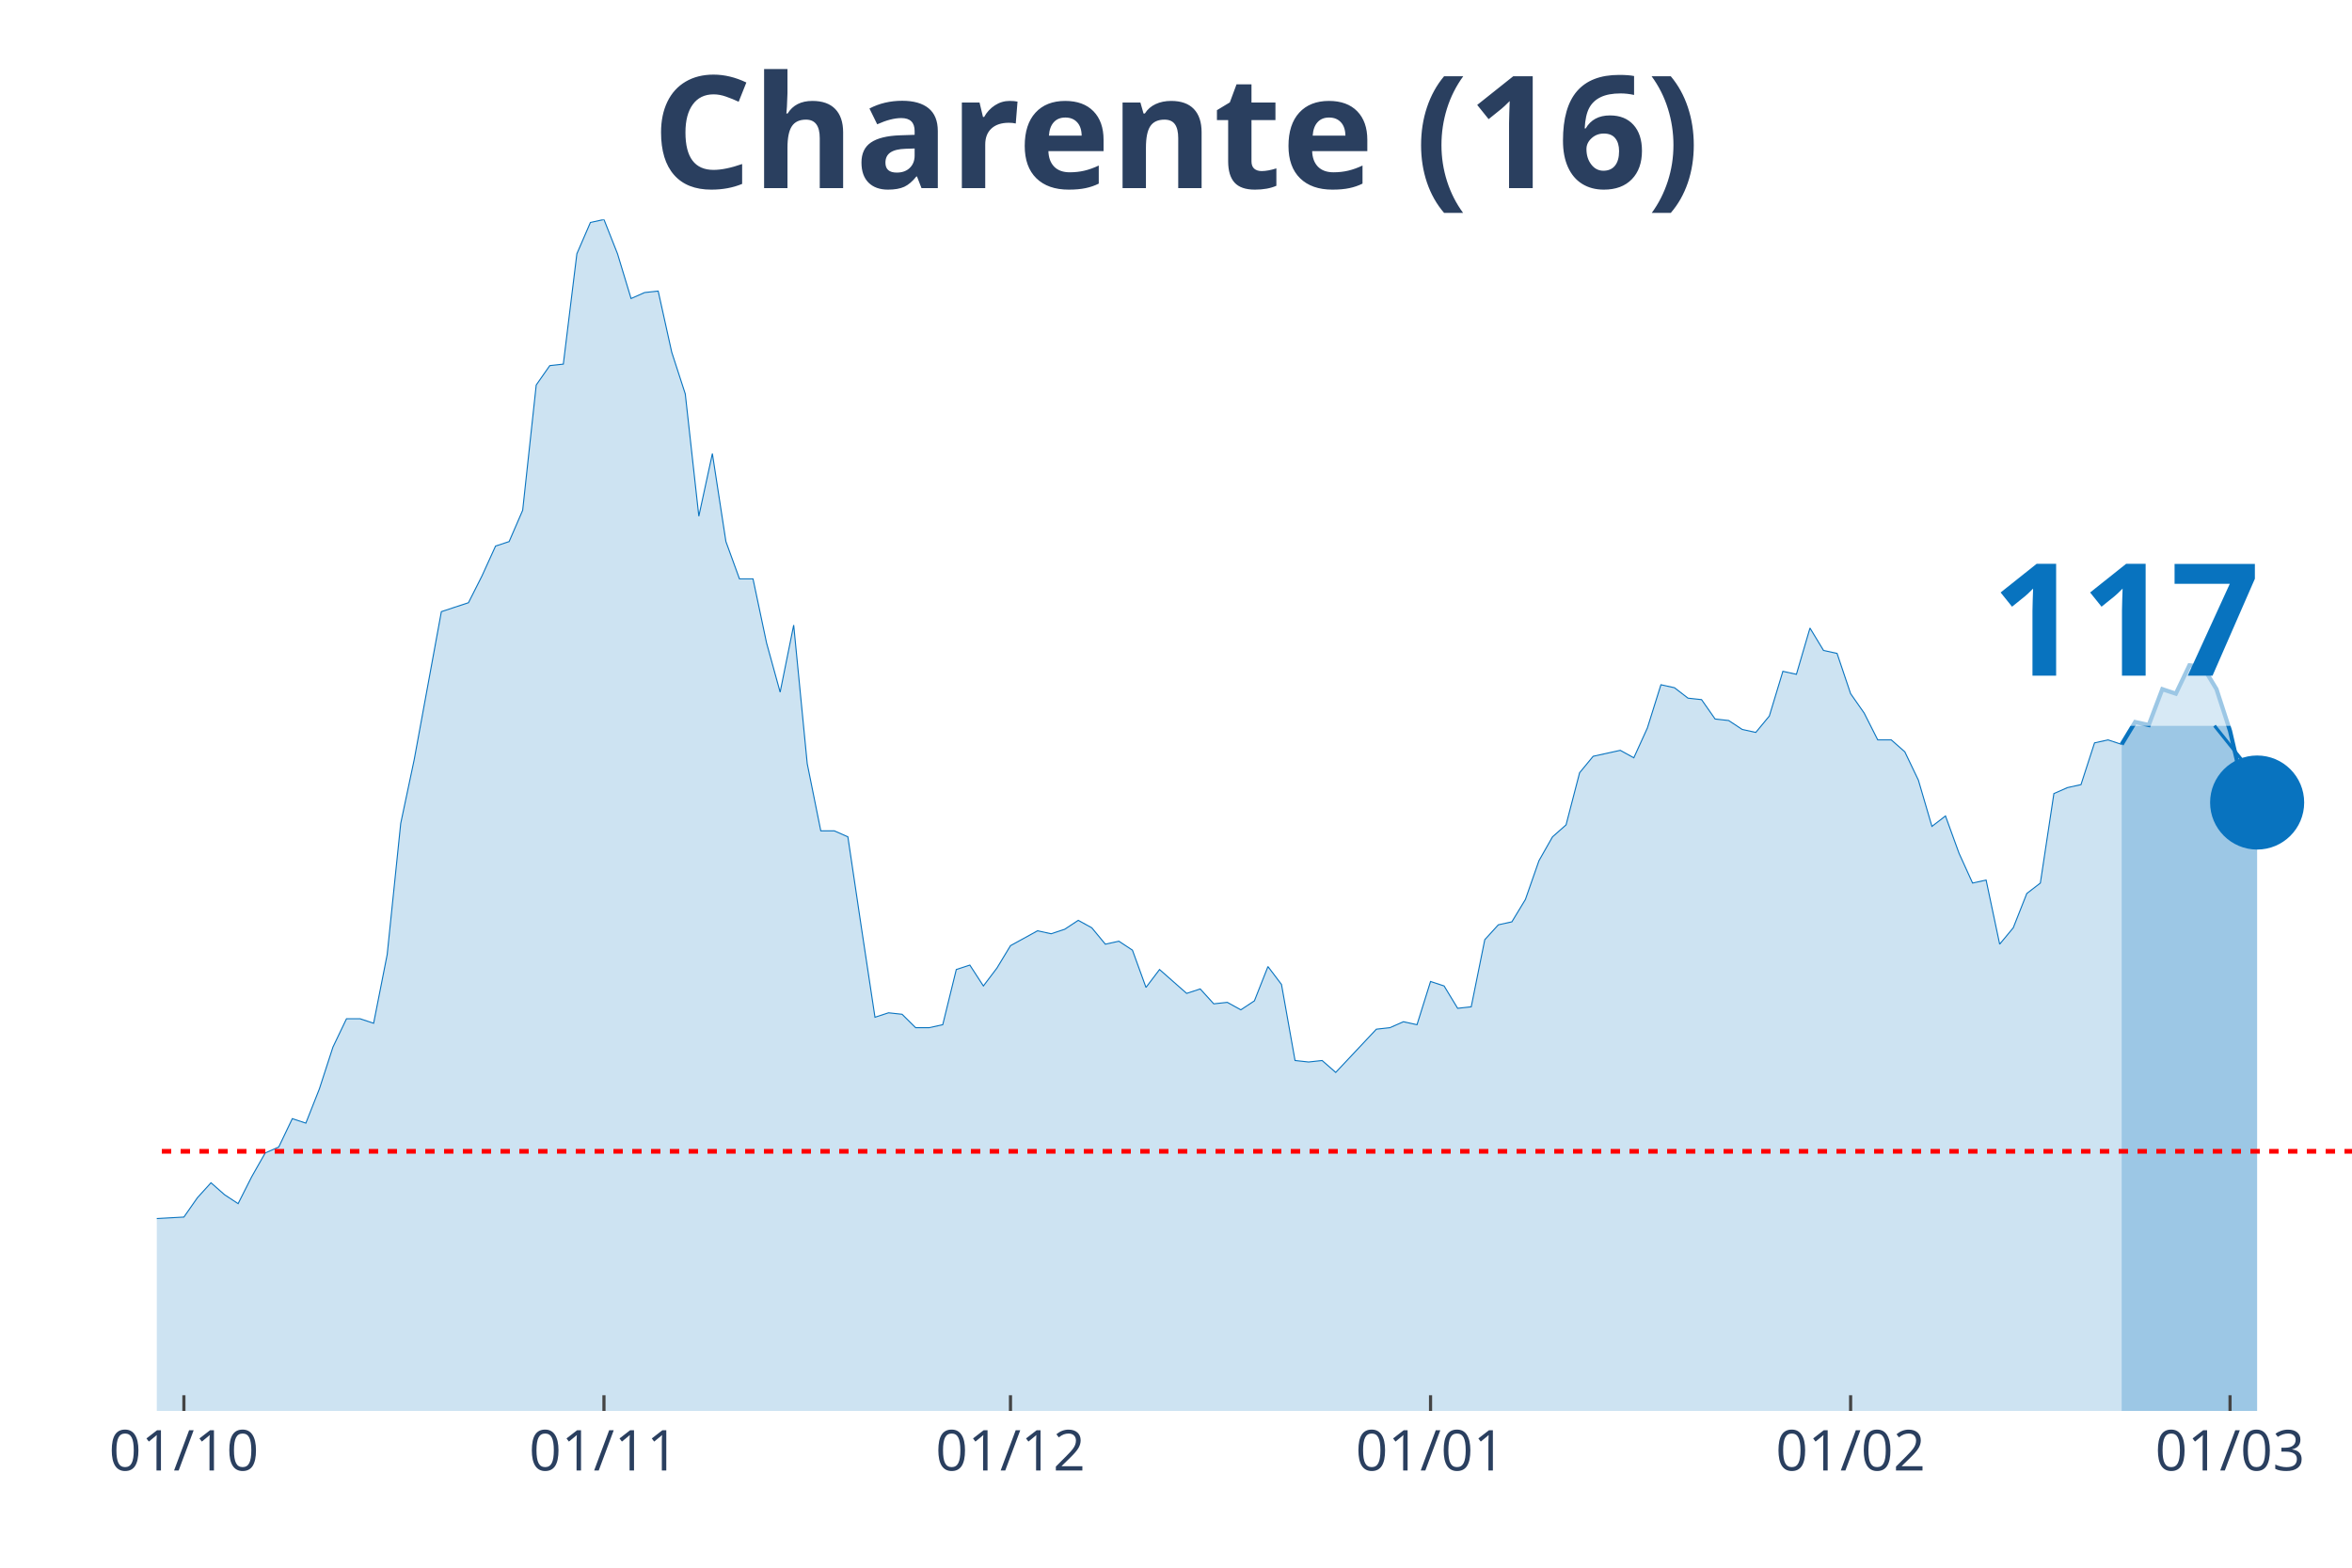
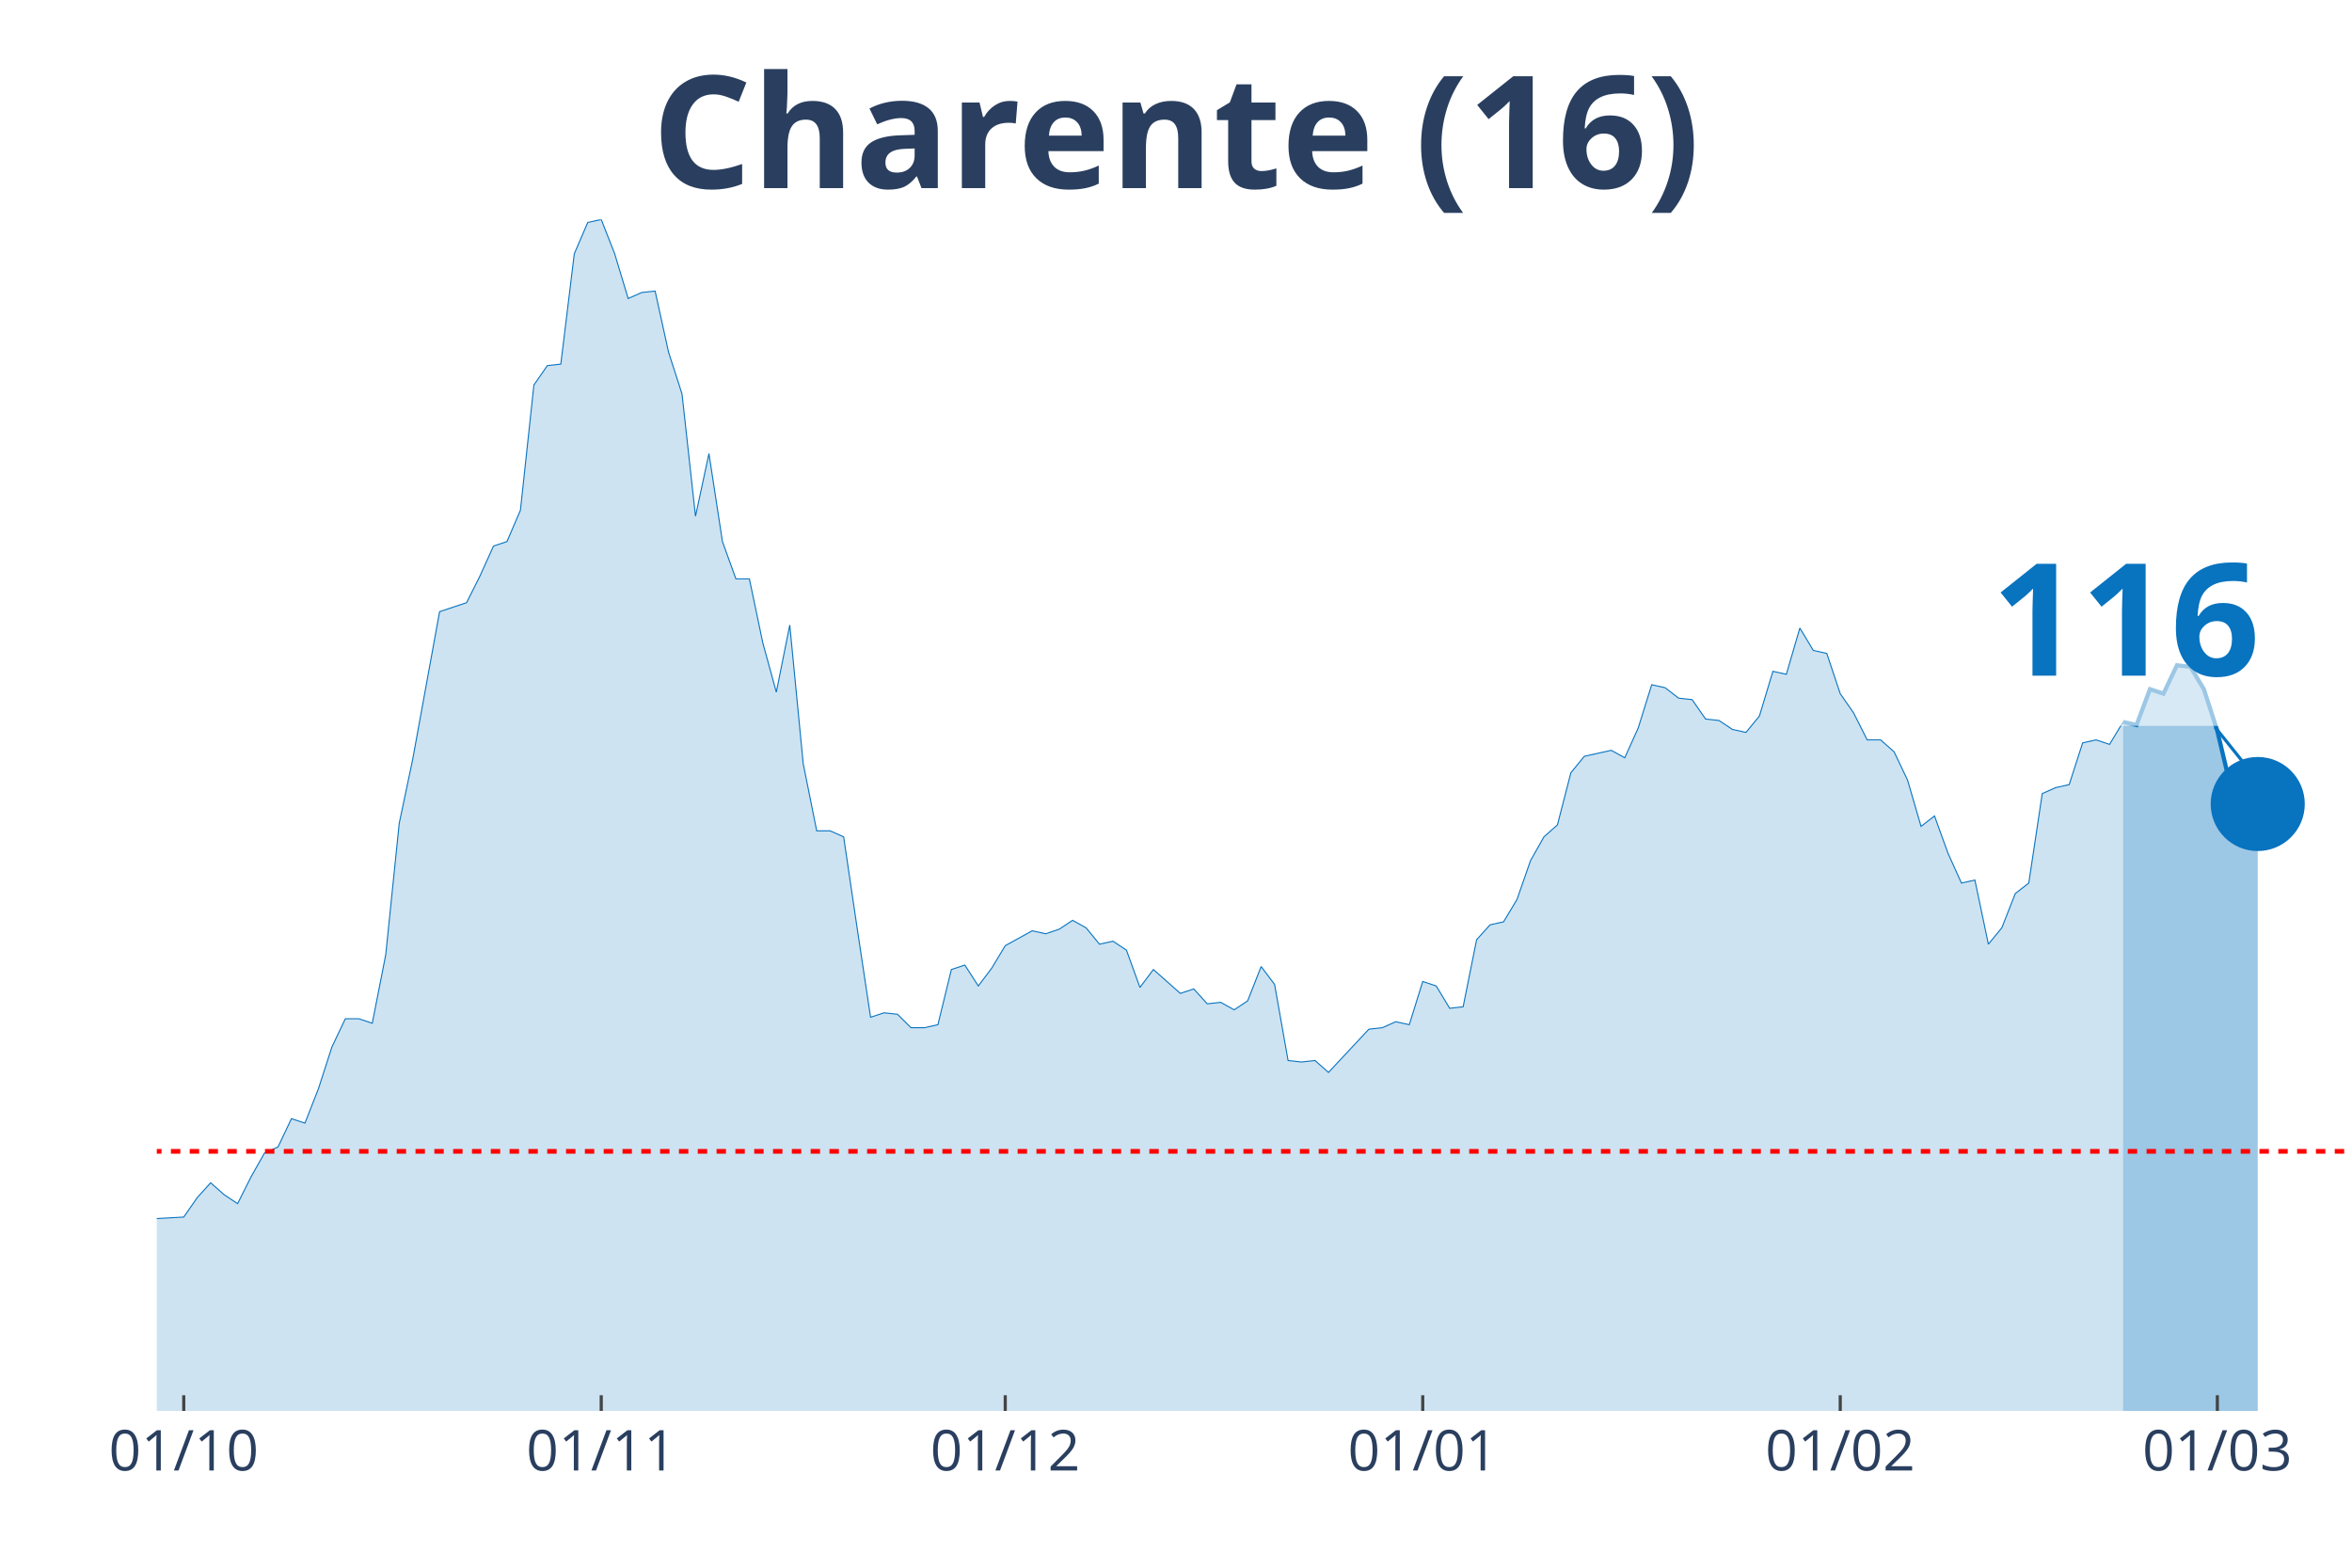
<svg xmlns="http://www.w3.org/2000/svg" class="main-svg" width="1125" height="750" style="" viewBox="0 0 750 500">
  <rect x="0" y="0" width="750" height="500" style="fill: rgb(0, 0, 0); fill-opacity: 0;" />
-   <defs id="defs-892b42">
+   <defs id="defs-946c49">
    <g class="clips">
-       <clipPath id="clip892b42xyplot" class="plotclip">
+       <clipPath id="clip946c49xyplot" class="plotclip">
        <rect width="700" height="380" />
      </clipPath>
-       <clipPath class="axesclip" id="clip892b42x">
+       <clipPath class="axesclip" id="clip946c49x">
        <rect x="50" y="0" width="700" height="500" />
      </clipPath>
-       <clipPath class="axesclip" id="clip892b42y">
+       <clipPath class="axesclip" id="clip946c49y">
        <rect x="0" y="70" width="750" height="380" />
      </clipPath>
-       <clipPath class="axesclip" id="clip892b42xy">
+       <clipPath class="axesclip" id="clip946c49xy">
        <rect x="50" y="70" width="700" height="380" />
      </clipPath>
    </g>
    <g class="gradients" />
  </defs>
  <g class="bglayer">
    <rect class="bg" x="50" y="70" width="700" height="380" style="fill: rgb(0, 0, 0); fill-opacity: 0; stroke-width: 0;" />
  </g>
  <g class="layer-below">
    <g class="imagelayer" />
    <g class="shapelayer" />
  </g>
  <g class="cartesianlayer">
    <g class="subplot xy">
      <g class="layer-subplot">
        <g class="shapelayer" />
        <g class="imagelayer" />
      </g>
      <g class="gridlayer">
        <g class="x">
-           <path class="xgrid crisp" transform="translate(58.64,0)" d="M0,70v380" style="stroke: rgb(255, 255, 255); stroke-opacity: 1; stroke-width: 1px;" />
-           <path class="xgrid crisp" transform="translate(192.59,0)" d="M0,70v380" style="stroke: rgb(255, 255, 255); stroke-opacity: 1; stroke-width: 1px;" />
-           <path class="xgrid crisp" transform="translate(322.22,0)" d="M0,70v380" style="stroke: rgb(255, 255, 255); stroke-opacity: 1; stroke-width: 1px;" />
-           <path class="xgrid crisp" transform="translate(456.17,0)" d="M0,70v380" style="stroke: rgb(255, 255, 255); stroke-opacity: 1; stroke-width: 1px;" />
-           <path class="xgrid crisp" transform="translate(590.12,0)" d="M0,70v380" style="stroke: rgb(255, 255, 255); stroke-opacity: 1; stroke-width: 1px;" />
-           <path class="xgrid crisp" transform="translate(711.11,0)" d="M0,70v380" style="stroke: rgb(255, 255, 255); stroke-opacity: 1; stroke-width: 1px;" />
+           <path class="xgrid crisp" transform="translate(58.59,0)" d="M0,70v380" style="stroke: rgb(255, 255, 255); stroke-opacity: 1; stroke-width: 1px;" />
+           <path class="xgrid crisp" transform="translate(191.72,0)" d="M0,70v380" style="stroke: rgb(255, 255, 255); stroke-opacity: 1; stroke-width: 1px;" />
+           <path class="xgrid crisp" transform="translate(320.55,0)" d="M0,70v380" style="stroke: rgb(255, 255, 255); stroke-opacity: 1; stroke-width: 1px;" />
+           <path class="xgrid crisp" transform="translate(453.68,0)" d="M0,70v380" style="stroke: rgb(255, 255, 255); stroke-opacity: 1; stroke-width: 1px;" />
+           <path class="xgrid crisp" transform="translate(586.81,0)" d="M0,70v380" style="stroke: rgb(255, 255, 255); stroke-opacity: 1; stroke-width: 1px;" />
+           <path class="xgrid crisp" transform="translate(707.06,0)" d="M0,70v380" style="stroke: rgb(255, 255, 255); stroke-opacity: 1; stroke-width: 1px;" />
        </g>
        <g class="y" />
      </g>
      <g class="zerolinelayer" />
      <path class="xlines-below" />
      <path class="ylines-below" />
      <g class="overlines-below" />
      <g class="xaxislayer-below" />
      <g class="yaxislayer-below" />
      <g class="overaxes-below" />
-       <g class="plot" transform="translate(50, 70)" clip-path="url('#clip892b42xyplot')">
+       <g class="plot" transform="translate(50, 70)" clip-path="url('#clip946c49xyplot')">
        <g class="scatterlayer mlayer">
-           <g class="trace scatter trace212ac5" style="stroke-miterlimit: 2;">
+           <g class="trace scatter traced01935" style="stroke-miterlimit: 2;">
            <g class="fills">
              <g>
-                 <path class="js-fill" d="M626.54,380L-587.65,380L-587.65,373.82L-570.37,368.59L-566.05,368.59L-527.16,380L-522.84,380L-492.59,378.57L-488.27,379.52L-440.74,379.52L-436.42,380L-315.43,376.2L-311.11,375.24L-246.3,378.57L-241.98,379.05L-220.37,377.15L-216.05,375.72L-203.09,373.82L-198.77,369.54L-181.48,361.93L-177.16,361.93L-159.88,363.35L-155.56,360.03L-151.23,360.03L-146.91,357.65L-142.59,358.6L-138.27,355.27L-129.63,342.9L-125.31,344.33L-120.99,341L-116.67,342.43L-108.02,341.48L-103.7,337.67L-86.42,329.11L-82.1,328.64L-77.78,318.17L-73.46,320.08L-69.14,312.94L-64.81,302L-60.49,289.64L-56.17,284.41L-47.53,287.26L-43.21,283.93L-38.89,289.64L-34.57,292.97L-30.25,302.95L-25.93,307.71L-21.6,307.71L-17.28,312.94L-12.96,317.22L-8.64,313.89L-4.32,314.84L0,318.65L8.64,318.17L12.96,311.99L17.28,307.23L21.6,311.04L25.93,313.89L30.25,305.33L34.57,297.72L38.89,295.82L43.21,286.78L47.53,288.21L51.85,277.27L56.17,263.95L60.49,254.92L64.81,254.92L69.14,256.35L73.46,234.47L77.78,192.62L82.1,172.17L90.74,125.08L95.06,123.65L99.38,122.23L103.7,113.67L108.02,104.16L112.35,102.73L116.67,92.74L120.99,52.79L125.31,46.61L129.63,46.13L133.95,10.94L138.27,0.95L142.59,0L146.91,10.94L151.23,25.21L155.56,23.3L159.88,22.83L164.2,42.33L168.52,55.64L172.84,94.64L177.16,74.67L181.48,102.73L185.8,114.62L190.12,114.62L194.44,135.07L198.77,150.76L203.09,129.36L207.41,173.59L211.73,194.99L216.05,194.99L220.37,196.9L224.69,225.91L229.01,254.44L233.33,253.02L237.65,253.49L241.98,257.77L246.3,257.77L250.62,256.82L254.94,239.22L259.26,237.8L263.58,244.46L267.9,238.75L272.22,231.61L276.54,229.24L280.86,226.86L285.19,227.81L289.51,226.38L293.83,223.53L298.15,225.91L302.47,231.14L306.79,230.19L311.11,233.04L315.43,244.93L319.75,239.22L328.4,246.83L332.72,245.41L337.04,250.16L341.36,249.69L345.68,252.07L350,249.21L354.32,238.27L358.64,243.98L362.96,268.24L367.28,268.71L371.6,268.24L375.93,272.04L388.89,258.25L393.21,257.77L397.53,255.87L401.85,256.82L406.17,243.03L410.49,244.46L414.81,251.59L419.14,251.11L423.46,229.71L427.78,224.96L432.1,224.01L436.42,216.87L440.74,204.51L445.06,196.9L449.38,193.09L453.7,176.45L458.02,171.21L462.35,170.26L466.67,169.31L470.99,171.69L475.31,162.18L479.63,148.39L483.95,149.34L488.27,152.67L492.59,153.14L496.91,159.32L501.23,159.8L505.56,162.65L509.88,163.6L514.2,158.37L518.52,144.11L522.84,145.06L527.16,130.31L531.48,137.45L535.8,138.4L540.12,151.24L544.44,157.42L548.77,165.98L553.09,165.98L557.41,169.79L561.73,178.82L566.05,193.57L570.37,190.24L574.69,202.13L579.01,211.64L583.33,210.69L587.65,231.14L591.98,225.91L596.3,214.97L600.62,211.64L604.94,183.1L609.26,181.2L613.58,180.25L617.9,166.93L622.22,165.98L626.54,167.41" style="fill: rgb(8, 115, 191); fill-opacity: 0.2; stroke-width: 0;" />
+                 <path class="js-fill" d="M626.99,380L-584.05,380L-584.05,373.82L-566.87,368.59L-562.58,368.59L-523.93,380L-519.63,380L-489.57,378.57L-485.28,379.52L-438.04,379.52L-433.74,380L-313.5,376.2L-309.2,375.24L-244.79,378.57L-240.49,379.05L-219.02,377.15L-214.72,375.72L-201.84,373.82L-197.55,369.54L-180.37,361.93L-176.07,361.93L-158.9,363.35L-154.6,360.03L-150.31,360.03L-146.01,357.65L-141.72,358.6L-137.42,355.27L-128.83,342.9L-124.54,344.33L-120.25,341L-115.95,342.43L-107.36,341.48L-103.07,337.67L-85.89,329.11L-81.6,328.64L-77.3,318.17L-73.01,320.08L-68.71,312.94L-64.42,302L-60.12,289.64L-55.83,284.41L-47.24,287.26L-42.94,283.93L-38.65,289.64L-34.36,292.97L-30.06,302.95L-25.77,307.71L-21.47,307.71L-17.18,312.94L-12.88,317.22L-8.59,313.89L-4.29,314.84L0,318.65L8.59,318.17L12.88,311.99L17.18,307.23L21.47,311.04L25.77,313.89L30.06,305.33L34.36,297.72L38.65,295.82L42.94,286.78L47.24,288.21L51.53,277.27L55.83,263.95L60.12,254.92L64.42,254.92L68.71,256.35L73.01,234.47L77.3,192.62L81.6,172.17L90.18,125.08L94.48,123.65L98.77,122.23L103.07,113.67L107.36,104.16L111.66,102.73L115.95,92.74L120.25,52.79L124.54,46.61L128.83,46.13L133.13,10.94L137.42,0.95L141.72,0L146.01,10.94L150.31,25.21L154.6,23.3L158.9,22.83L163.19,42.33L167.48,55.64L171.78,94.64L176.07,74.67L180.37,102.73L184.66,114.62L188.96,114.62L193.25,135.07L197.55,150.76L201.84,129.36L206.13,173.59L210.43,194.99L214.72,194.99L219.02,196.9L223.31,225.91L227.61,254.44L231.9,253.02L236.2,253.49L240.49,257.77L244.79,257.77L249.08,256.82L253.37,239.22L257.67,237.8L261.96,244.46L266.26,238.75L270.55,231.61L274.85,229.24L279.14,226.86L283.44,227.81L287.73,226.38L292.02,223.53L296.32,225.91L300.61,231.14L304.91,230.19L309.2,233.04L313.5,244.93L317.79,239.22L326.38,246.83L330.67,245.41L334.97,250.16L339.26,249.69L343.56,252.07L347.85,249.21L352.15,238.27L356.44,243.98L360.74,268.24L365.03,268.71L369.33,268.24L373.62,272.04L386.5,258.25L390.8,257.77L395.09,255.87L399.39,256.82L403.68,243.03L407.98,244.46L412.27,251.59L416.56,251.11L420.86,229.71L425.15,224.96L429.45,224.01L433.74,216.87L438.04,204.51L442.33,196.9L446.63,193.09L450.92,176.45L455.21,171.21L459.51,170.26L463.8,169.31L468.1,171.69L472.39,162.18L476.69,148.39L480.98,149.34L485.28,152.67L489.57,153.14L493.87,159.32L498.16,159.8L502.45,162.65L506.75,163.6L511.04,158.37L515.34,144.11L519.63,145.06L523.93,130.31L528.22,137.45L532.52,138.4L536.81,151.24L541.1,157.42L545.4,165.98L549.69,165.98L553.99,169.79L558.28,178.82L562.58,193.57L566.87,190.24L571.17,202.13L575.46,211.64L579.75,210.69L584.05,231.14L588.34,225.91L592.64,214.97L596.93,211.64L601.23,183.1L605.52,181.2L609.82,180.25L614.11,166.93L618.4,165.98L622.7,167.41L626.99,160.28" style="fill: rgb(8, 115, 191); fill-opacity: 0.2; stroke-width: 0;" />
              </g>
            </g>
            <g class="errorbars" />
            <g class="lines">
-               <path class="js-line" d="M-587.65,373.82L-570.37,368.59L-566.05,368.59L-527.16,380L-522.84,380L-492.59,378.57L-488.27,379.52L-440.74,379.52L-436.42,380L-315.43,376.2L-311.11,375.24L-246.3,378.57L-241.98,379.05L-220.37,377.15L-216.05,375.72L-203.09,373.82L-198.77,369.54L-181.48,361.93L-177.16,361.93L-159.88,363.35L-155.56,360.03L-151.23,360.03L-146.91,357.65L-142.59,358.6L-138.27,355.27L-129.63,342.9L-125.31,344.33L-120.99,341L-116.67,342.43L-108.02,341.48L-103.7,337.67L-86.42,329.11L-82.1,328.64L-77.78,318.17L-73.46,320.08L-69.14,312.94L-64.81,302L-60.49,289.64L-56.17,284.41L-47.53,287.26L-43.21,283.93L-38.89,289.64L-34.57,292.97L-30.25,302.95L-25.93,307.71L-21.6,307.71L-17.28,312.94L-12.96,317.22L-8.64,313.89L-4.32,314.84L0,318.65L8.64,318.17L12.96,311.99L17.28,307.23L21.6,311.04L25.93,313.89L30.25,305.33L34.57,297.72L38.89,295.82L43.21,286.78L47.53,288.21L51.85,277.27L56.17,263.95L60.49,254.92L64.81,254.92L69.14,256.35L73.46,234.47L77.78,192.62L82.1,172.17L90.74,125.08L95.06,123.65L99.38,122.23L103.7,113.67L108.02,104.16L112.35,102.73L116.67,92.74L120.99,52.79L125.31,46.61L129.63,46.13L133.95,10.94L138.27,0.95L142.59,0L146.91,10.94L151.23,25.21L155.56,23.3L159.88,22.83L164.2,42.33L168.52,55.64L172.84,94.64L177.16,74.67L181.48,102.73L185.8,114.62L190.12,114.62L194.44,135.07L198.77,150.76L203.09,129.36L207.41,173.59L211.73,194.99L216.05,194.99L220.37,196.9L224.69,225.91L229.01,254.44L233.33,253.02L237.65,253.49L241.98,257.77L246.3,257.77L250.62,256.82L254.94,239.22L259.26,237.8L263.58,244.46L267.9,238.75L272.22,231.61L276.54,229.24L280.86,226.86L285.19,227.81L289.51,226.38L293.83,223.53L298.15,225.91L302.47,231.14L306.79,230.19L311.11,233.04L315.43,244.93L319.75,239.22L328.4,246.83L332.72,245.41L337.04,250.16L341.36,249.69L345.68,252.07L350,249.21L354.32,238.27L358.64,243.98L362.96,268.24L367.28,268.71L371.6,268.24L375.93,272.04L388.89,258.25L393.21,257.77L397.53,255.87L401.85,256.82L406.17,243.03L410.49,244.46L414.81,251.59L419.14,251.11L423.46,229.71L427.78,224.96L432.1,224.01L436.42,216.87L440.74,204.51L445.06,196.9L449.38,193.09L453.7,176.45L458.02,171.21L462.35,170.26L466.67,169.31L470.99,171.69L475.31,162.18L479.63,148.39L483.95,149.34L488.27,152.67L492.59,153.14L496.91,159.32L501.23,159.8L505.56,162.65L509.88,163.6L514.2,158.37L518.52,144.11L522.84,145.06L527.16,130.31L531.48,137.45L535.8,138.4L540.12,151.24L544.44,157.42L548.77,165.98L553.09,165.98L557.41,169.79L561.73,178.82L566.05,193.57L570.37,190.24L574.69,202.13L579.01,211.64L583.33,210.69L587.65,231.14L591.98,225.91L596.3,214.97L600.62,211.64L604.94,183.1L609.26,181.2L613.58,180.25L617.9,166.93L622.22,165.98L626.54,167.41" style="vector-effect: non-scaling-stroke; fill: none; stroke: rgb(8, 115, 191); stroke-opacity: 1; stroke-width: 0.5px; opacity: 1;" />
+               <path class="js-line" d="M-584.05,373.82L-566.87,368.59L-562.58,368.59L-523.93,380L-519.63,380L-489.57,378.57L-485.28,379.52L-438.04,379.52L-433.74,380L-313.5,376.2L-309.2,375.24L-244.79,378.57L-240.49,379.05L-219.02,377.15L-214.72,375.72L-201.84,373.82L-197.55,369.54L-180.37,361.93L-176.07,361.93L-158.9,363.35L-154.6,360.03L-150.31,360.03L-146.01,357.65L-141.72,358.6L-137.42,355.27L-128.83,342.9L-124.54,344.33L-120.25,341L-115.95,342.43L-107.36,341.48L-103.07,337.67L-85.89,329.11L-81.6,328.64L-77.3,318.17L-73.01,320.08L-68.71,312.94L-64.42,302L-60.12,289.64L-55.83,284.41L-47.24,287.26L-42.94,283.93L-38.65,289.64L-34.36,292.97L-30.06,302.95L-25.77,307.71L-21.47,307.71L-17.18,312.94L-12.88,317.22L-8.59,313.89L-4.29,314.84L0,318.65L8.59,318.17L12.88,311.99L17.18,307.23L21.47,311.04L25.77,313.89L30.06,305.33L34.36,297.72L38.65,295.82L42.94,286.78L47.24,288.21L51.53,277.27L55.83,263.95L60.12,254.92L64.42,254.92L68.71,256.35L73.01,234.47L77.3,192.62L81.6,172.17L90.18,125.08L94.48,123.65L98.77,122.23L103.07,113.67L107.36,104.16L111.66,102.73L115.95,92.74L120.25,52.79L124.54,46.61L128.83,46.13L133.13,10.94L137.42,0.95L141.72,0L146.01,10.94L150.31,25.21L154.6,23.3L158.9,22.83L163.19,42.33L167.48,55.64L171.78,94.64L176.07,74.67L180.37,102.73L184.66,114.62L188.96,114.62L193.25,135.07L197.55,150.76L201.84,129.36L206.13,173.59L210.43,194.99L214.72,194.99L219.02,196.9L223.31,225.91L227.61,254.44L231.9,253.02L236.2,253.49L240.49,257.77L244.79,257.77L249.08,256.82L253.37,239.22L257.67,237.8L261.96,244.46L266.26,238.75L270.55,231.61L274.85,229.24L279.14,226.86L283.44,227.81L287.73,226.38L292.02,223.53L296.32,225.91L300.61,231.14L304.91,230.19L309.2,233.04L313.5,244.93L317.79,239.22L326.38,246.83L330.67,245.41L334.97,250.16L339.26,249.69L343.56,252.07L347.85,249.21L352.15,238.27L356.44,243.98L360.74,268.24L365.03,268.71L369.33,268.24L373.62,272.04L386.5,258.25L390.8,257.77L395.09,255.87L399.39,256.82L403.68,243.03L407.98,244.46L412.27,251.59L416.56,251.11L420.86,229.71L425.15,224.96L429.45,224.01L433.74,216.87L438.04,204.51L442.33,196.9L446.63,193.09L450.92,176.45L455.21,171.21L459.51,170.26L463.8,169.31L468.1,171.69L472.39,162.18L476.69,148.39L480.98,149.34L485.28,152.67L489.57,153.14L493.87,159.32L498.16,159.8L502.45,162.65L506.75,163.6L511.04,158.37L515.34,144.11L519.63,145.06L523.93,130.31L528.22,137.45L532.52,138.4L536.81,151.24L541.1,157.42L545.4,165.98L549.69,165.98L553.99,169.79L558.28,178.82L562.58,193.57L566.87,190.24L571.17,202.13L575.46,211.64L579.75,210.69L584.05,231.14L588.34,225.91L592.64,214.97L596.93,211.64L601.23,183.1L605.52,181.2L609.82,180.25L614.11,166.93L618.4,165.98L622.7,167.41L626.99,160.28" style="vector-effect: non-scaling-stroke; fill: none; stroke: rgb(8, 115, 191); stroke-opacity: 1; stroke-width: 0.5px; opacity: 1;" />
            </g>
            <g class="points" />
            <g class="text" />
          </g>
-           <g class="trace scatter trace44dda2" style="stroke-miterlimit: 2;">
+           <g class="trace scatter tracea3d7c9" style="stroke-miterlimit: 2;">
            <g class="fills">
              <g>
-                 <path class="js-fill" d="M669.75,380L626.54,380L626.54,167.41L630.86,160.28L635.19,161.23L639.51,149.81L643.83,151.24L648.15,142.2L652.47,142.68L656.79,149.81L661.11,163.13L665.43,181.68L669.75,185.96" style="fill: rgb(8, 115, 191); fill-opacity: 0.4; stroke-width: 0;" />
+                 <path class="js-fill" d="M669.94,380L626.99,380L626.99,160.28L631.29,161.23L635.58,149.81L639.88,151.24L644.17,142.2L648.47,142.68L652.76,149.81L657.06,163.13L661.35,181.2L665.64,185.48L669.94,186.43" style="fill: rgb(8, 115, 191); fill-opacity: 0.4; stroke-width: 0;" />
              </g>
            </g>
            <g class="errorbars" />
            <g class="lines">
-               <path class="js-line" d="M626.54,167.41L630.86,160.28L635.19,161.23L639.51,149.81L643.83,151.24L648.15,142.2L652.47,142.68L656.79,149.81L661.11,163.13L665.43,181.68L669.75,185.96" style="vector-effect: non-scaling-stroke; fill: none; stroke: rgb(8, 115, 191); stroke-opacity: 1; stroke-width: 2px; opacity: 1;" />
+               <path class="js-line" d="M626.99,160.28L631.29,161.23L635.58,149.81L639.88,151.24L644.17,142.2L648.47,142.68L652.76,149.81L657.06,163.13L661.35,181.2L665.64,185.48L669.94,186.43" style="vector-effect: non-scaling-stroke; fill: none; stroke: rgb(8, 115, 191); stroke-opacity: 1; stroke-width: 2px; opacity: 1;" />
            </g>
            <g class="points" />
            <g class="text" />
          </g>
-           <g class="trace scatter trace668640" style="stroke-miterlimit: 2; opacity: 1;">
+           <g class="trace scatter traced93533" style="stroke-miterlimit: 2; opacity: 1;">
            <g class="fills" />
            <g class="errorbars" />
            <g class="lines" />
            <g class="points">
-               <path class="point" transform="translate(669.75,185.96)" d="M15,0A15,15 0 1,1 0,-15A15,15 0 0,1 15,0Z" style="opacity: 1; stroke-width: 0px; fill: rgb(8, 115, 191); fill-opacity: 1;" />
+               <path class="point" transform="translate(669.94,186.43)" d="M15,0A15,15 0 1,1 0,-15A15,15 0 0,1 15,0Z" style="opacity: 1; stroke-width: 0px; fill: rgb(8, 115, 191); fill-opacity: 1;" />
            </g>
            <g class="text" />
          </g>
        </g>
      </g>
      <g class="overplot" />
      <path class="xlines-above crisp" style="fill: none; stroke-width: 1px; stroke: rgb(0, 0, 0); stroke-opacity: 0;" d="" />
      <path class="ylines-above crisp" style="fill: none;" d="M0,0" />
      <g class="overlines-above" />
      <g class="xaxislayer-above">
-         <path class="xtick ticks crisp" d="M0,450v-5" transform="translate(58.64,0)" style="stroke: rgb(68, 68, 68); stroke-opacity: 1; stroke-width: 1px;" />
-         <path class="xtick ticks crisp" d="M0,450v-5" transform="translate(192.59,0)" style="stroke: rgb(68, 68, 68); stroke-opacity: 1; stroke-width: 1px;" />
-         <path class="xtick ticks crisp" d="M0,450v-5" transform="translate(322.22,0)" style="stroke: rgb(68, 68, 68); stroke-opacity: 1; stroke-width: 1px;" />
-         <path class="xtick ticks crisp" d="M0,450v-5" transform="translate(456.17,0)" style="stroke: rgb(68, 68, 68); stroke-opacity: 1; stroke-width: 1px;" />
-         <path class="xtick ticks crisp" d="M0,450v-5" transform="translate(590.12,0)" style="stroke: rgb(68, 68, 68); stroke-opacity: 1; stroke-width: 1px;" />
-         <path class="xtick ticks crisp" d="M0,450v-5" transform="translate(711.11,0)" style="stroke: rgb(68, 68, 68); stroke-opacity: 1; stroke-width: 1px;" />
+         <path class="xtick ticks crisp" d="M0,450v-5" transform="translate(58.59,0)" style="stroke: rgb(68, 68, 68); stroke-opacity: 1; stroke-width: 1px;" />
+         <path class="xtick ticks crisp" d="M0,450v-5" transform="translate(191.72,0)" style="stroke: rgb(68, 68, 68); stroke-opacity: 1; stroke-width: 1px;" />
+         <path class="xtick ticks crisp" d="M0,450v-5" transform="translate(320.55,0)" style="stroke: rgb(68, 68, 68); stroke-opacity: 1; stroke-width: 1px;" />
+         <path class="xtick ticks crisp" d="M0,450v-5" transform="translate(453.68,0)" style="stroke: rgb(68, 68, 68); stroke-opacity: 1; stroke-width: 1px;" />
+         <path class="xtick ticks crisp" d="M0,450v-5" transform="translate(586.81,0)" style="stroke: rgb(68, 68, 68); stroke-opacity: 1; stroke-width: 1px;" />
+         <path class="xtick ticks crisp" d="M0,450v-5" transform="translate(707.06,0)" style="stroke: rgb(68, 68, 68); stroke-opacity: 1; stroke-width: 1px;" />
        <g class="xtick">
-           <text text-anchor="middle" x="0" y="469" transform="translate(58.64,0)" style="font-family: 'Open Sans', verdana, arial, sans-serif; font-size: 18px; fill: rgb(42, 63, 95); fill-opacity: 1; white-space: pre;">01/10</text>
+           <text text-anchor="middle" x="0" y="469" transform="translate(58.59,0)" style="font-family: 'Open Sans', verdana, arial, sans-serif; font-size: 18px; fill: rgb(42, 63, 95); fill-opacity: 1; white-space: pre;">01/10</text>
        </g>
        <g class="xtick">
-           <text text-anchor="middle" x="0" y="469" transform="translate(192.59,0)" style="font-family: 'Open Sans', verdana, arial, sans-serif; font-size: 18px; fill: rgb(42, 63, 95); fill-opacity: 1; white-space: pre;">01/11</text>
+           <text text-anchor="middle" x="0" y="469" transform="translate(191.72,0)" style="font-family: 'Open Sans', verdana, arial, sans-serif; font-size: 18px; fill: rgb(42, 63, 95); fill-opacity: 1; white-space: pre;">01/11</text>
        </g>
        <g class="xtick">
-           <text text-anchor="middle" x="0" y="469" transform="translate(322.22,0)" style="font-family: 'Open Sans', verdana, arial, sans-serif; font-size: 18px; fill: rgb(42, 63, 95); fill-opacity: 1; white-space: pre;">01/12</text>
+           <text text-anchor="middle" x="0" y="469" transform="translate(320.55,0)" style="font-family: 'Open Sans', verdana, arial, sans-serif; font-size: 18px; fill: rgb(42, 63, 95); fill-opacity: 1; white-space: pre;">01/12</text>
        </g>
        <g class="xtick">
-           <text text-anchor="middle" x="0" y="469" transform="translate(456.17,0)" style="font-family: 'Open Sans', verdana, arial, sans-serif; font-size: 18px; fill: rgb(42, 63, 95); fill-opacity: 1; white-space: pre;">01/01</text>
+           <text text-anchor="middle" x="0" y="469" transform="translate(453.68,0)" style="font-family: 'Open Sans', verdana, arial, sans-serif; font-size: 18px; fill: rgb(42, 63, 95); fill-opacity: 1; white-space: pre;">01/01</text>
        </g>
        <g class="xtick">
-           <text text-anchor="middle" x="0" y="469" transform="translate(590.12,0)" style="font-family: 'Open Sans', verdana, arial, sans-serif; font-size: 18px; fill: rgb(42, 63, 95); fill-opacity: 1; white-space: pre;">01/02</text>
+           <text text-anchor="middle" x="0" y="469" transform="translate(586.81,0)" style="font-family: 'Open Sans', verdana, arial, sans-serif; font-size: 18px; fill: rgb(42, 63, 95); fill-opacity: 1; white-space: pre;">01/02</text>
        </g>
        <g class="xtick">
-           <text text-anchor="middle" x="0" y="469" transform="translate(711.11,0)" style="font-family: 'Open Sans', verdana, arial, sans-serif; font-size: 18px; fill: rgb(42, 63, 95); fill-opacity: 1; white-space: pre;">01/03</text>
+           <text text-anchor="middle" x="0" y="469" transform="translate(707.06,0)" style="font-family: 'Open Sans', verdana, arial, sans-serif; font-size: 18px; fill: rgb(42, 63, 95); fill-opacity: 1; white-space: pre;">01/03</text>
        </g>
      </g>
      <g class="yaxislayer-above" />
      <g class="overaxes-above" />
    </g>
  </g>
  <g class="polarlayer" />
  <g class="ternarylayer" />
  <g class="geolayer" />
  <g class="funnelarealayer" />
  <g class="pielayer" />
  <g class="treemaplayer" />
  <g class="sunburstlayer" />
  <g class="glimages" />
-   <defs id="topdefs-892b42">
+   <defs id="topdefs-946c49">
    <g class="clips" />
  </defs>
  <g class="layer-above">
    <g class="imagelayer" />
    <g class="shapelayer">
-       <path data-index="0" fill-rule="evenodd" d="M-2378.4,367.2L780.25,367.2" clip-path="url('#clip892b42xy')" style="opacity: 1; stroke: rgb(255, 0, 0); stroke-opacity: 1; fill: rgb(0, 0, 0); fill-opacity: 0; stroke-dasharray: 3px, 3px; stroke-width: 1.5px;" />
+       <path data-index="0" fill-rule="evenodd" d="M-2363.5,367.2L775.77,367.2" clip-path="url('#clip946c49xy')" style="opacity: 1; stroke: rgb(255, 0, 0); stroke-opacity: 1; fill: rgb(0, 0, 0); fill-opacity: 0; stroke-dasharray: 3px, 3px; stroke-width: 1.5px;" />
    </g>
  </g>
  <g class="infolayer">
    <g class="g-gtitle">
      <text class="gtitle" x="375" y="25" text-anchor="middle" dy="0.7em" style="font-family: 'Open Sans', verdana, arial, sans-serif; font-size: 50px; fill: rgb(42, 63, 95); opacity: 1; font-weight: normal; white-space: pre;">
        <tspan style="font-weight:bold">Charente (16)</tspan>
      </text>
    </g>
    <g class="g-xtitle" />
    <g class="annotation" data-index="0" style="opacity: 1;">
-       <g class="annotation-text-g" transform="rotate(0,677.75,195.96)">
+       <g class="annotation-text-g" transform="rotate(0,677.94,196.43)">
        <g class="cursor-pointer" transform="translate(620, 160)">
          <rect class="bg" x="0.5" y="0.5" width="115" height="71" style="stroke-width: 1px; stroke: rgb(0, 0, 0); stroke-opacity: 0; fill: rgb(255, 255, 255); fill-opacity: 0.6;" />
          <text class="annotation-text" text-anchor="middle" x="57.812" y="55.5" style="font-family: 'Open Sans', verdana, arial, sans-serif; font-size: 50px; fill: rgb(8, 115, 191); fill-opacity: 1; white-space: pre;">
-             <tspan style="font-weight:bold">117 </tspan>
+             <tspan style="font-weight:bold">116 </tspan>
          </text>
        </g>
      </g>
      <g class="annotation-arrow-g" style="opacity: 1;">
-         <path d="M706.15,231.46L717.75,245.96" style="stroke-width: 1px; stroke: rgb(8, 115, 191); stroke-opacity: 1; stroke-dasharray: 0px, 0px, 18.569px, 18.569px;" />
+         <path d="M706.34,231.93L717.94,246.43" style="stroke-width: 1px; stroke: rgb(8, 115, 191); stroke-opacity: 1; stroke-dasharray: 0px, 0px, 18.569px, 18.569px;" />
      </g>
    </g>
  </g>
</svg>
